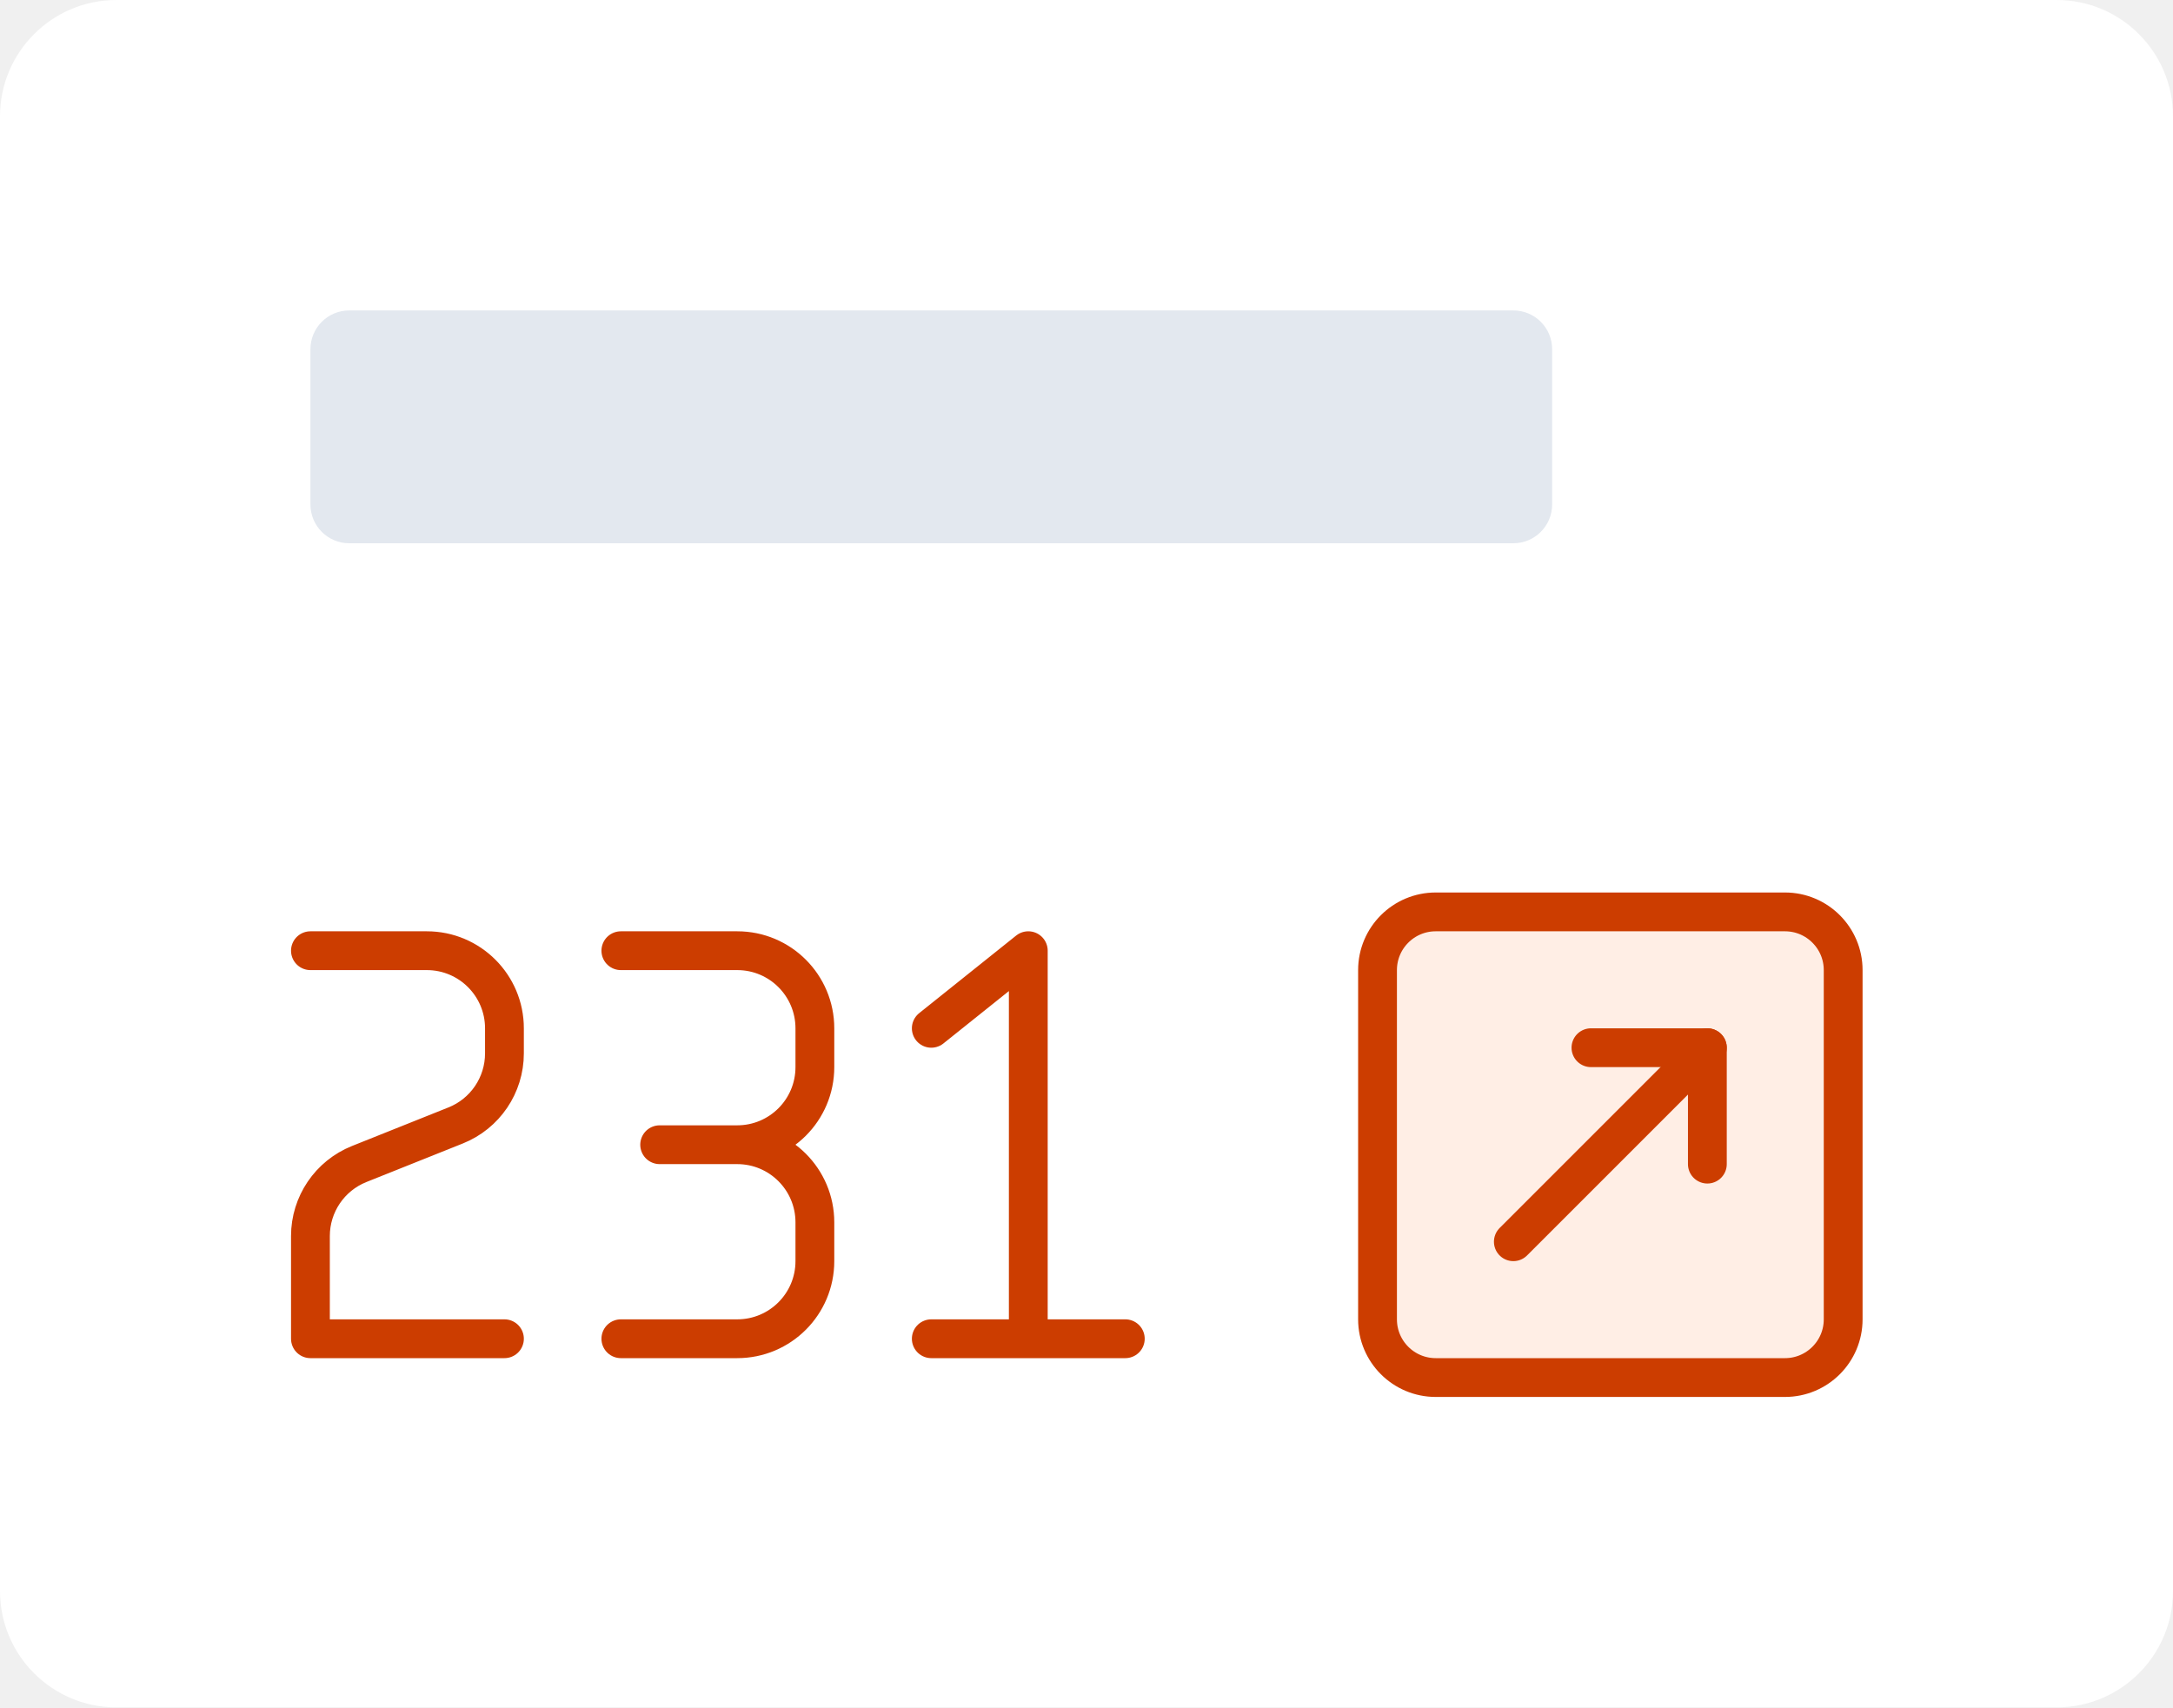
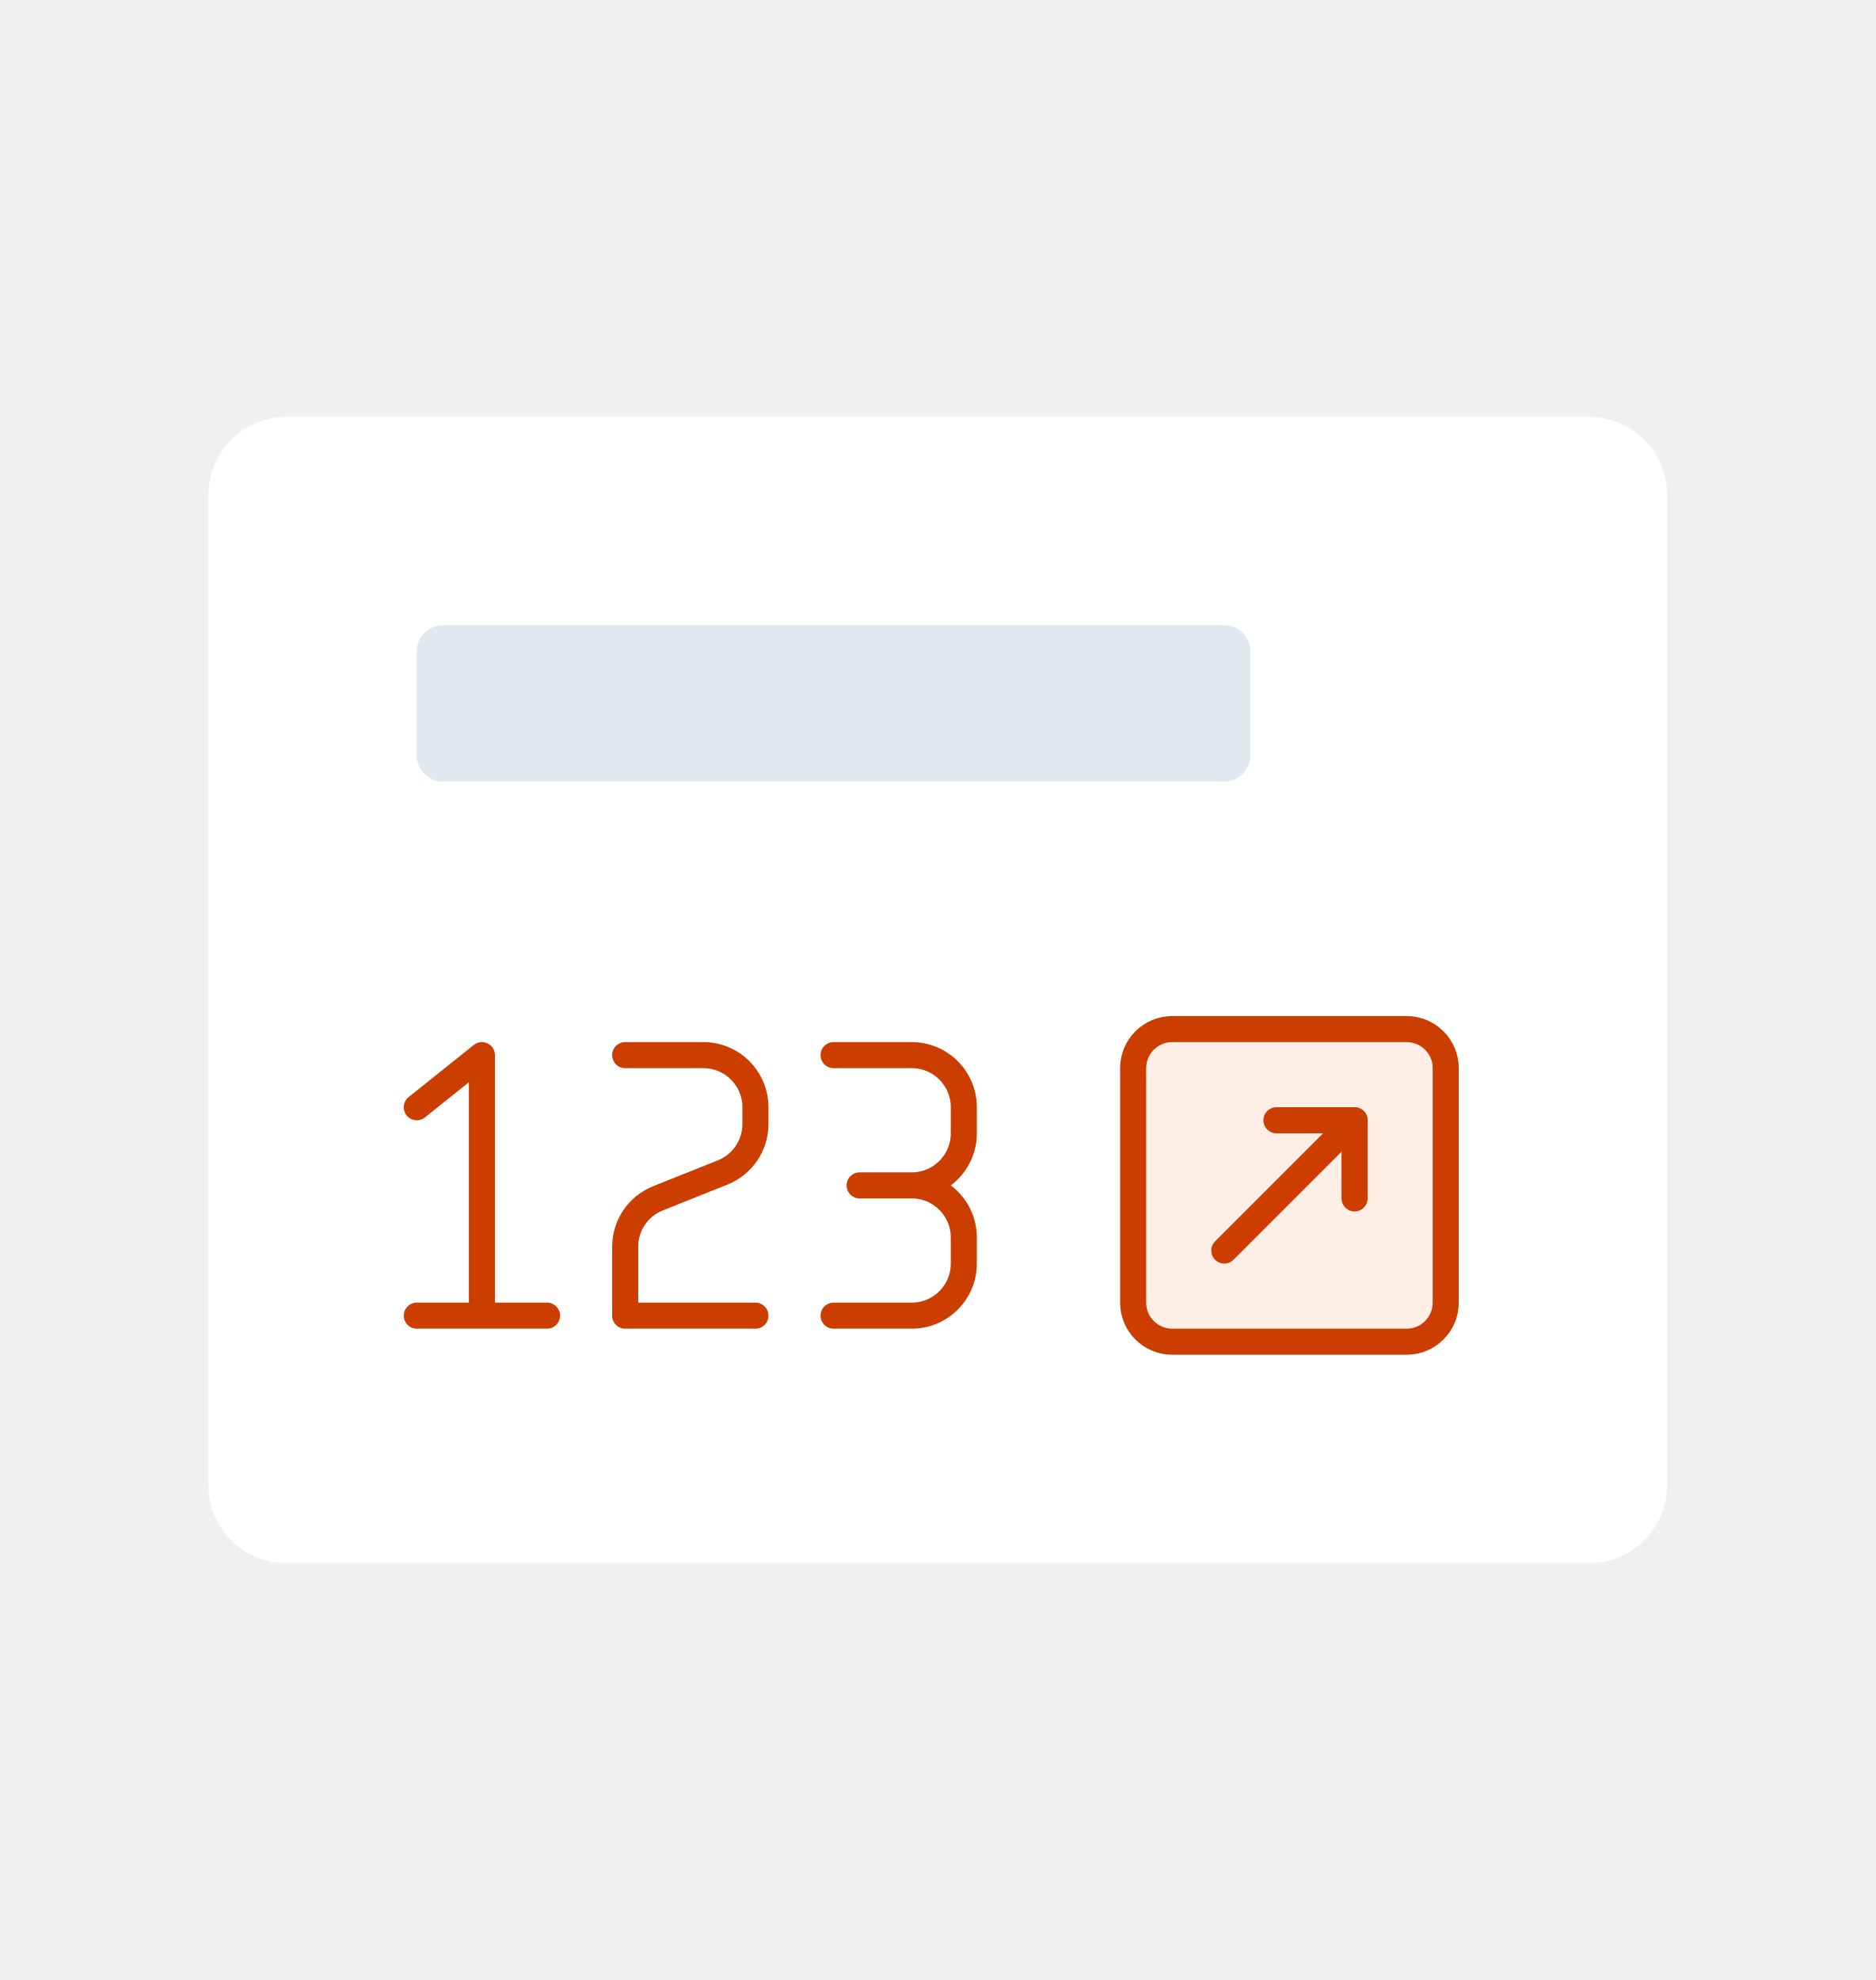
- <svg xmlns="http://www.w3.org/2000/svg" width="56" height="44" fill="none">
-   <rect width="56" height="44" fill="#fff" rx="3" />
-   <rect width="32" height="6" x="8" y="8" fill="#E3E8EF" rx="1" />
-   <path stroke="#CC3D00" stroke-linecap="round" stroke-linejoin="round" d="M13 34.5H8v-2.646a2 2 0 0 1 1.257-1.857l2.486-.994A2 2 0 0 0 13 27.146V26.5a2 2 0 0 0-2-2H8M16 24.5h3a2 2 0 0 1 2 2v1a2 2 0 0 1-2 2h-1.715M16 34.5h3a2 2 0 0 0 2-2v-1a2 2 0 0 0-2-2h-2M24 34.5h2.5m2.5 0h-2.5m-2.5-8 2.5-2v10" />
-   <rect width="12" height="12" x="35.5" y="23.5" fill="#FFEEE5" rx="1.5" />
-   <rect width="12" height="12" x="35.5" y="23.5" stroke="#CC3D00" rx="1.5" />
-   <path stroke="#CC3D00" stroke-linecap="round" d="m39 32 5-5" />
-   <path stroke="#CC3D00" stroke-linecap="round" stroke-linejoin="round" d="M41 27h3v3" />
+ <svg xmlns="http://www.w3.org/2000/svg" width="72" height="76" fill="none">
+   <rect width="56" height="44" x="8" y="16" fill="#fff" rx="3" />
+   <rect width="32" height="6" x="16" y="24" fill="#E3E8EF" rx="1" />
+   <path stroke="#CC3D00" stroke-linecap="round" stroke-linejoin="round" d="M16 50.5h2.5m2.5 0h-2.5m-2.5-8 2.5-2v10M29 50.5h-5v-2.646a2 2 0 0 1 1.257-1.857l2.486-.994A2 2 0 0 0 29 43.146V42.5a2 2 0 0 0-2-2h-3M32 40.5h3a2 2 0 0 1 2 2v1a2 2 0 0 1-2 2h-1.715M32 50.5h3a2 2 0 0 0 2-2v-1a2 2 0 0 0-2-2h-2" />
+   <rect width="12" height="12" x="43.5" y="39.5" fill="#FFEEE5" rx="1.5" />
+   <rect width="12" height="12" x="43.5" y="39.5" stroke="#CC3D00" rx="1.5" />
+   <path stroke="#CC3D00" stroke-linecap="round" d="m47 48 5-5" />
+   <path stroke="#CC3D00" stroke-linecap="round" stroke-linejoin="round" d="M49 43h3v3" />
</svg>
